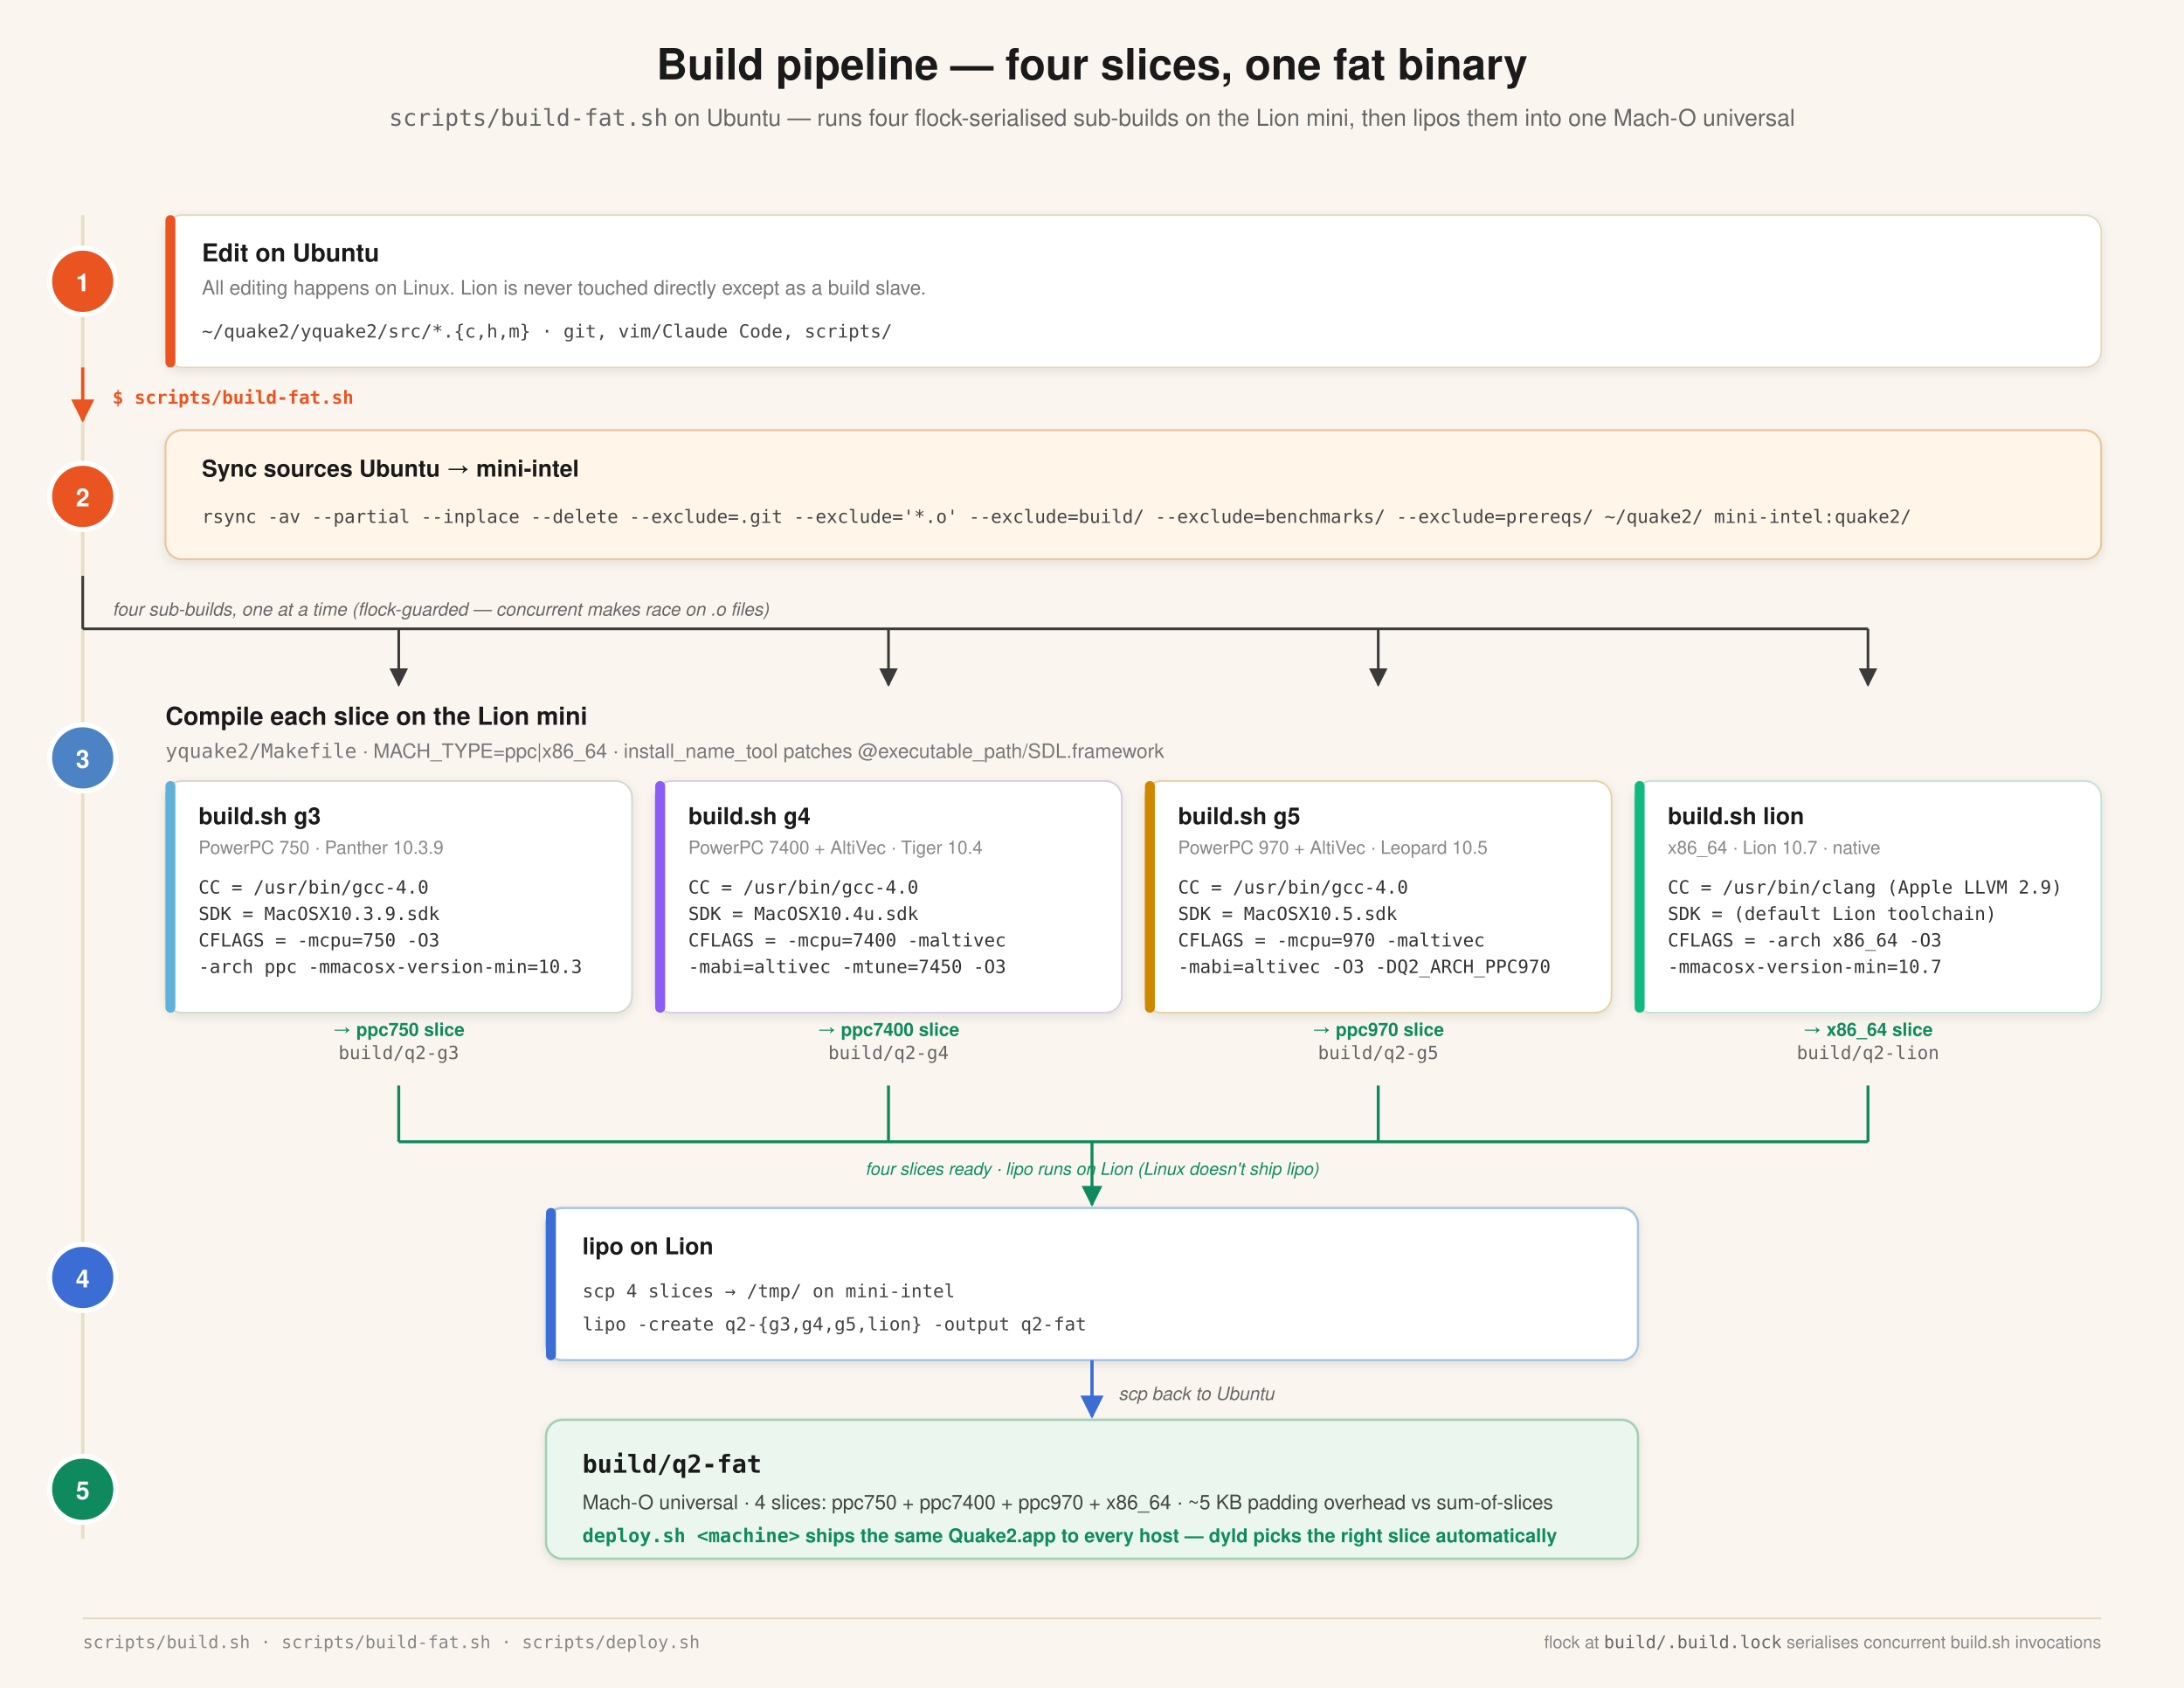
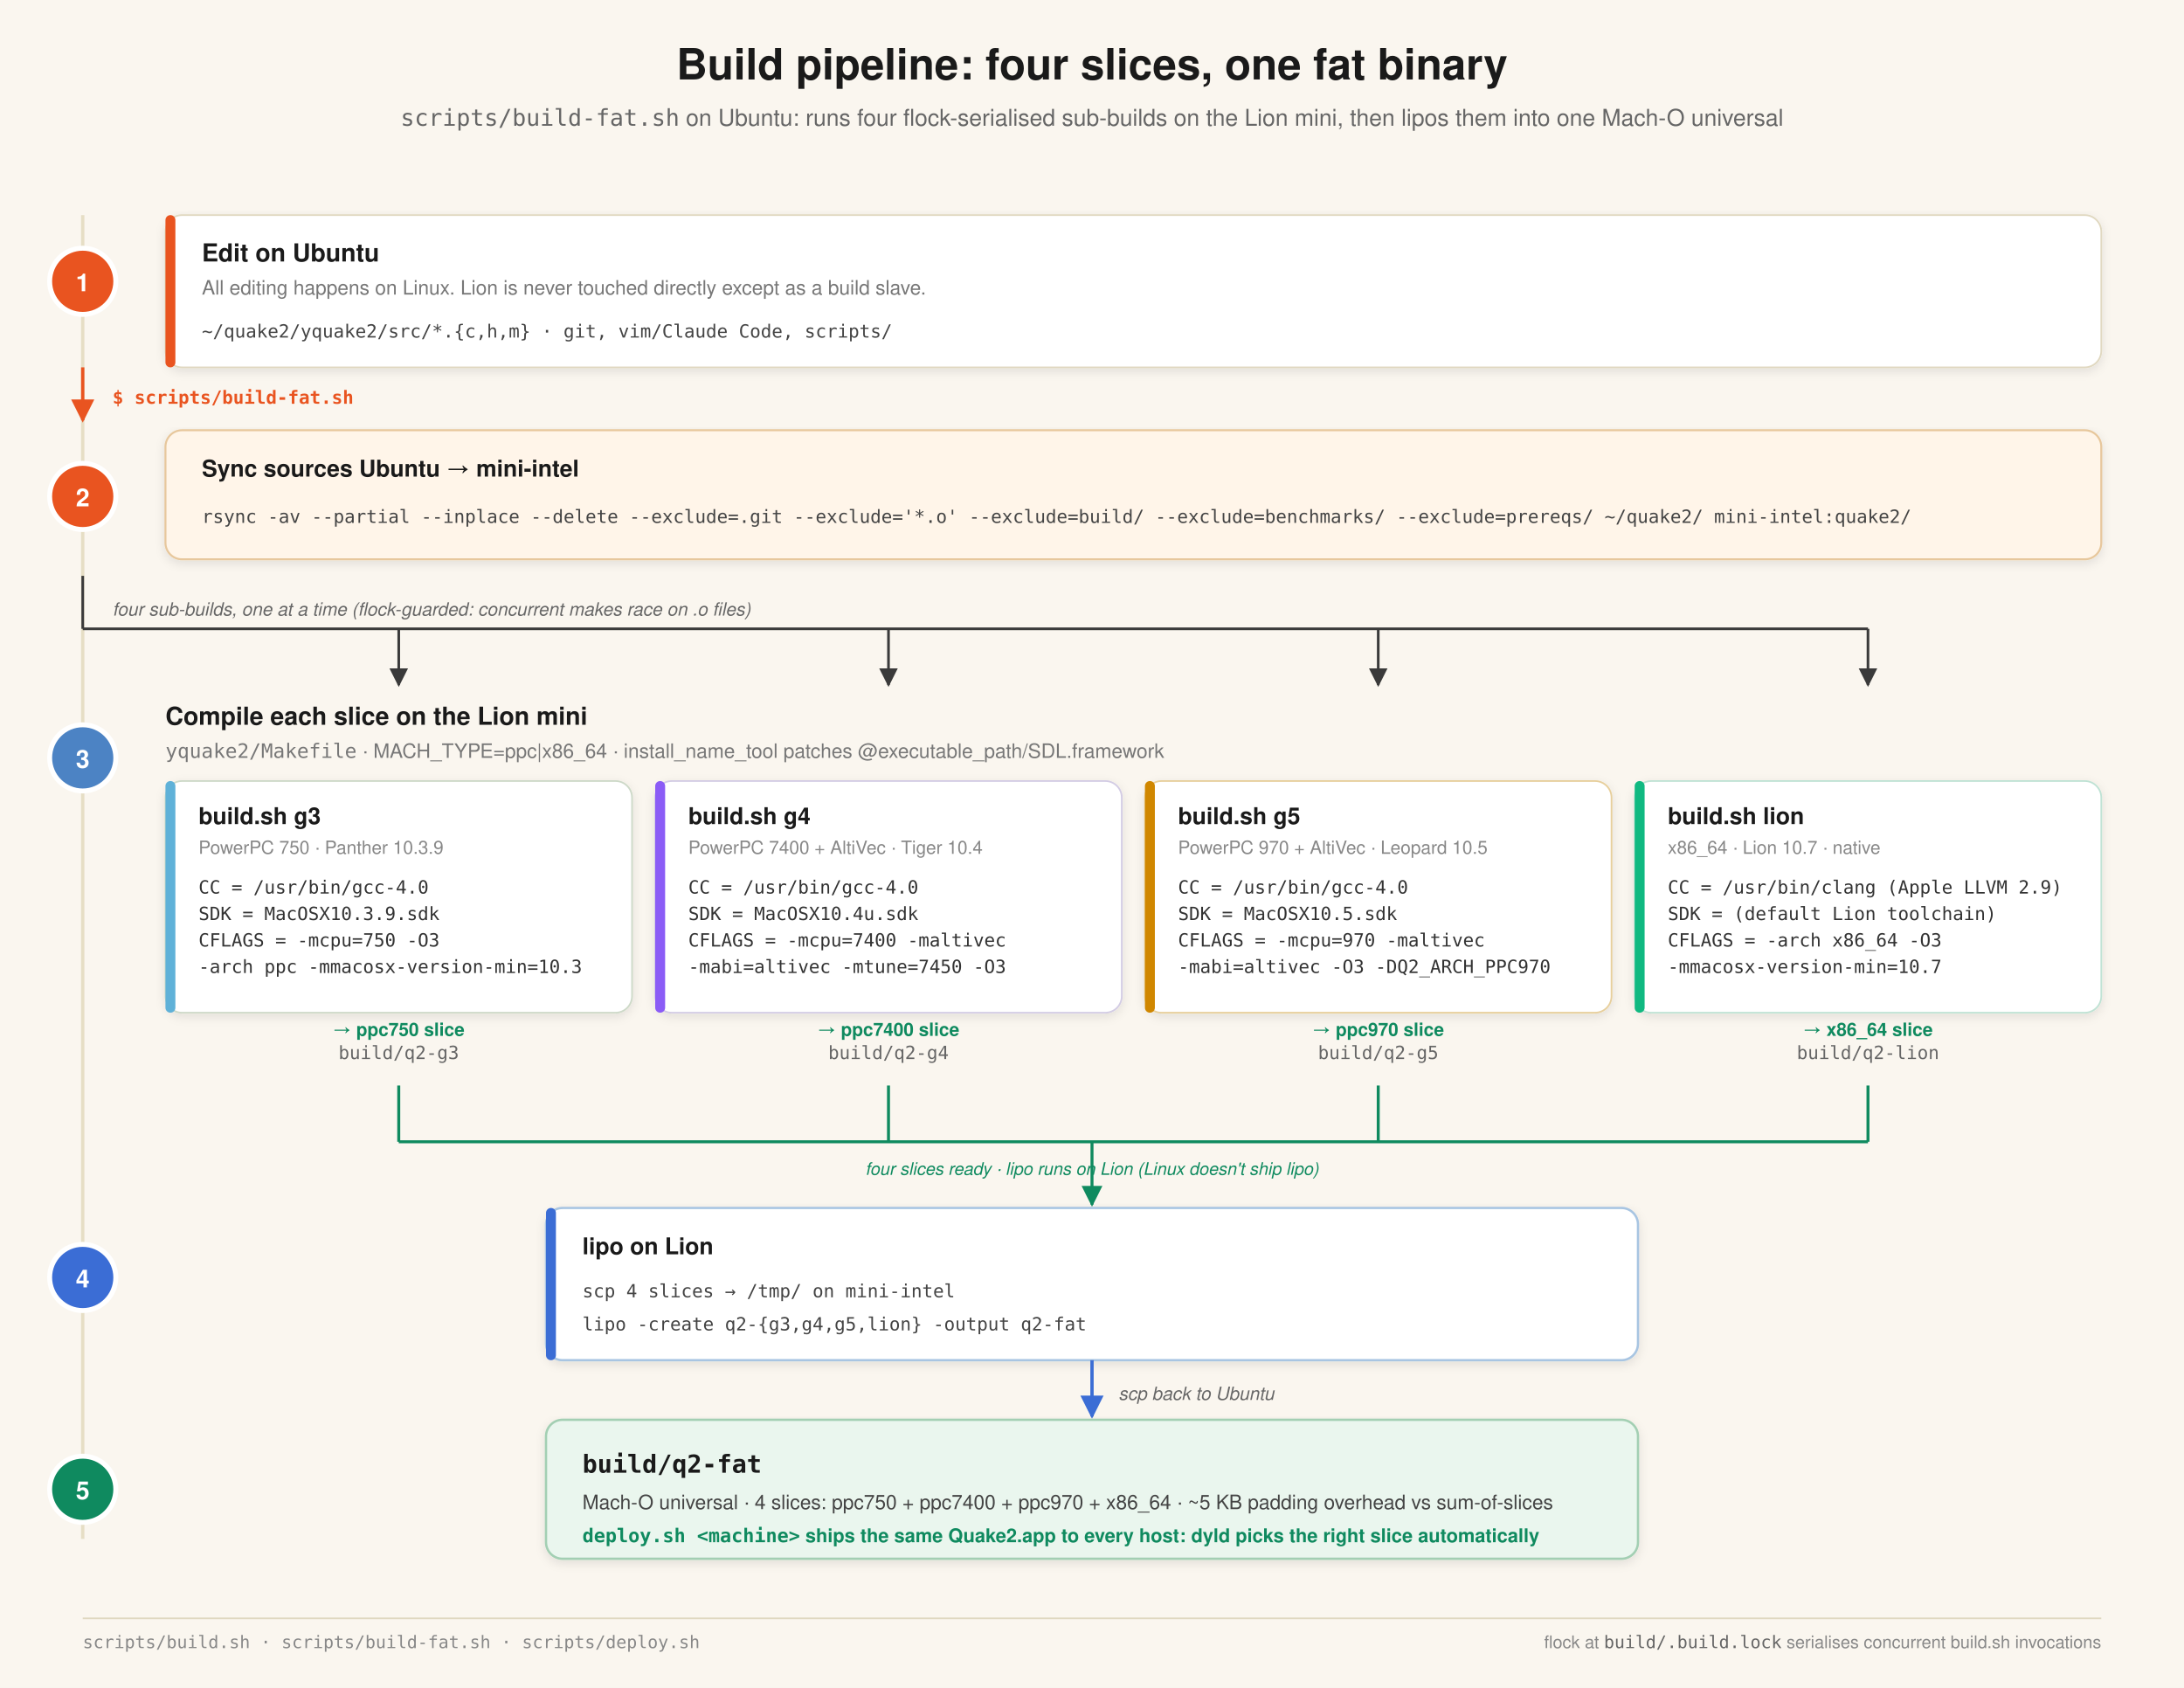
<svg xmlns="http://www.w3.org/2000/svg" viewBox="0 0 1320 1020" font-family="-apple-system, system-ui, 'Segoe UI', Helvetica, Arial, sans-serif">
  <defs>
    <marker id="bp-ar" viewBox="0 0 10 10" refX="9" refY="5" markerWidth="7" markerHeight="7" orient="auto-start-reverse">
      <path d="M 0 0 L 10 5 L 0 10 z" fill="#3a3a3a" />
    </marker>
    <marker id="bp-ar-orange" viewBox="0 0 10 10" refX="9" refY="5" markerWidth="7" markerHeight="7" orient="auto-start-reverse">
      <path d="M 0 0 L 10 5 L 0 10 z" fill="#e95420" />
    </marker>
    <marker id="bp-ar-green" viewBox="0 0 10 10" refX="9" refY="5" markerWidth="7" markerHeight="7" orient="auto-start-reverse">
      <path d="M 0 0 L 10 5 L 0 10 z" fill="#0f8a5f" />
    </marker>
    <marker id="bp-ar-blue" viewBox="0 0 10 10" refX="9" refY="5" markerWidth="7" markerHeight="7" orient="auto-start-reverse">
      <path d="M 0 0 L 10 5 L 0 10 z" fill="#3b6dd5" />
    </marker>
    <filter id="bp-shadow" x="-5%" y="-5%" width="110%" height="115%">
      <feDropShadow dx="0" dy="2" stdDeviation="3" flood-opacity="0.10" />
    </filter>
  </defs>
  <rect width="1320" height="1020" fill="#faf6ef" />
-   <text x="660" y="48" text-anchor="middle" font-size="26" font-weight="700" fill="#1a1a1a">Build pipeline — four slices, one fat binary</text>
+   <text x="660" y="48" text-anchor="middle" font-size="26" font-weight="700" fill="#1a1a1a">Build pipeline: four slices, one fat binary</text>
  <text x="660" y="76" text-anchor="middle" font-size="14" fill="#666">
-     <tspan font-family="ui-monospace, Menlo, Consolas, monospace">scripts/build-fat.sh</tspan> on Ubuntu — runs four flock-serialised sub-builds on the Lion mini, then lipos them into one Mach-O universal</text>
+     <tspan font-family="ui-monospace, Menlo, Consolas, monospace">scripts/build-fat.sh</tspan> on Ubuntu: runs four flock-serialised sub-builds on the Lion mini, then lipos them into one Mach-O universal</text>
  <g transform="translate(50, 130)">
    <line x1="0" y1="0" x2="0" y2="800" stroke="#e6dec5" stroke-width="2" />
  </g>
  <g transform="translate(0, 130)">
    <circle cx="50" cy="40" r="20" fill="#e95420" stroke="#fff" stroke-width="3" />
    <text x="50" y="46" text-anchor="middle" font-size="15" font-weight="700" fill="#ffffff">1</text>
    <g transform="translate(100, 0)">
      <rect x="0" y="0" width="1170" height="92" rx="10" fill="#ffffff" stroke="#e0d8c0" stroke-width="1" filter="url(#bp-shadow)" />
      <rect x="0" y="0" width="6" height="92" rx="3" fill="#e95420" />
      <text x="22" y="28" font-size="15" font-weight="700" fill="#1a1a1a">Edit on Ubuntu</text>
      <text x="22" y="48" font-size="12" fill="#777">All editing happens on Linux. Lion is never touched directly except as a build slave.</text>
      <g font-family="ui-monospace, Menlo, Consolas, monospace" font-size="11" fill="#444">
        <text x="22" y="74">~/quake2/yquake2/src/*.{c,h,m}   ·   git, vim/Claude Code, scripts/</text>
      </g>
    </g>
  </g>
  <g stroke="#e95420" stroke-width="2" fill="none">
    <path d="M 50 222 L 50 254" marker-end="url(#bp-ar-orange)" />
  </g>
  <text x="68" y="244" font-family="ui-monospace, Menlo, Consolas, monospace" font-size="11" font-weight="700" fill="#e95420">$ scripts/build-fat.sh</text>
  <g transform="translate(0, 260)">
    <circle cx="50" cy="40" r="20" fill="#e95420" stroke="#fff" stroke-width="3" />
    <text x="50" y="46" text-anchor="middle" font-size="15" font-weight="700" fill="#ffffff">2</text>
    <g transform="translate(100, 0)">
      <rect x="0" y="0" width="1170" height="78" rx="10" fill="#fff5e9" stroke="#e7c79c" stroke-width="1.2" filter="url(#bp-shadow)" />
      <text x="22" y="28" font-size="14" font-weight="700" fill="#1a1a1a">Sync sources Ubuntu → mini-intel</text>
      <g font-family="ui-monospace, Menlo, Consolas, monospace" font-size="11" fill="#444">
        <text x="22" y="56">rsync -av --partial --inplace --delete --exclude=.git --exclude='*.o' --exclude=build/ --exclude=benchmarks/ --exclude=prereqs/  ~/quake2/  mini-intel:quake2/</text>
      </g>
    </g>
  </g>
  <g stroke="#3a3a3a" stroke-width="1.6" fill="none">
    <path d="M 50 348 L 50 380" />
    <path d="M 50 380 L 1129 380" />
    <path d="M 241 380 L 241 414" marker-end="url(#bp-ar)" />
    <path d="M 537 380 L 537 414" marker-end="url(#bp-ar)" />
    <path d="M 833 380 L 833 414" marker-end="url(#bp-ar)" />
    <path d="M 1129 380 L 1129 414" marker-end="url(#bp-ar)" />
  </g>
-   <text x="68" y="372" font-size="11" font-style="italic" fill="#666">four sub-builds, one at a time (flock-guarded — concurrent makes race on .o files)</text>
+   <text x="68" y="372" font-size="11" font-style="italic" fill="#666">four sub-builds, one at a time (flock-guarded: concurrent makes race on .o files)</text>
  <g transform="translate(0, 416)">
    <circle cx="50" cy="42" r="20" fill="#4c83c4" stroke="#fff" stroke-width="3" />
    <text x="50" y="48" text-anchor="middle" font-size="15" font-weight="700" fill="#ffffff">3</text>
    <text x="100" y="22" font-size="15" font-weight="700" fill="#1a1a1a">Compile each slice on the Lion mini</text>
    <text x="100" y="42" font-size="12" fill="#777">
      <tspan font-family="ui-monospace, Menlo, Consolas, monospace">yquake2/Makefile</tspan> · MACH_TYPE=ppc|x86_64 · install_name_tool patches @executable_path/SDL.framework</text>
    <g transform="translate(100, 56)">
      <g transform="translate(0, 0)">
        <rect x="0" y="0" width="282" height="140" rx="10" fill="#ffffff" stroke="#cdd9c8" stroke-width="1" filter="url(#bp-shadow)" />
        <rect x="0" y="0" width="6" height="140" rx="3" fill="#5fb1d8" />
        <text x="20" y="26" font-size="14" font-weight="700" fill="#1a1a1a">build.sh g3</text>
        <text x="20" y="44" font-size="11" fill="#888">PowerPC 750 · Panther 10.3.9</text>
        <g font-family="ui-monospace, Menlo, Consolas, monospace" font-size="11" fill="#333">
          <text x="20" y="68">CC = /usr/bin/gcc-4.0</text>
          <text x="20" y="84">SDK = MacOSX10.3.9.sdk</text>
          <text x="20" y="100">CFLAGS = -mcpu=750 -O3</text>
          <text x="20" y="116">         -arch ppc -mmacosx-version-min=10.3</text>
        </g>
      </g>
      <g transform="translate(296, 0)">
        <rect x="0" y="0" width="282" height="140" rx="10" fill="#ffffff" stroke="#d3cce4" stroke-width="1" filter="url(#bp-shadow)" />
        <rect x="0" y="0" width="6" height="140" rx="3" fill="#8b5cf6" />
        <text x="20" y="26" font-size="14" font-weight="700" fill="#1a1a1a">build.sh g4</text>
        <text x="20" y="44" font-size="11" fill="#888">PowerPC 7400 + AltiVec · Tiger 10.4</text>
        <g font-family="ui-monospace, Menlo, Consolas, monospace" font-size="11" fill="#333">
          <text x="20" y="68">CC = /usr/bin/gcc-4.0</text>
          <text x="20" y="84">SDK = MacOSX10.4u.sdk</text>
          <text x="20" y="100">CFLAGS = -mcpu=7400 -maltivec</text>
          <text x="20" y="116">         -mabi=altivec -mtune=7450 -O3</text>
        </g>
      </g>
      <g transform="translate(592, 0)">
        <rect x="0" y="0" width="282" height="140" rx="10" fill="#ffffff" stroke="#e7cf9c" stroke-width="1" filter="url(#bp-shadow)" />
        <rect x="0" y="0" width="6" height="140" rx="3" fill="#d08700" />
        <text x="20" y="26" font-size="14" font-weight="700" fill="#1a1a1a">build.sh g5</text>
        <text x="20" y="44" font-size="11" fill="#888">PowerPC 970 + AltiVec · Leopard 10.5</text>
        <g font-family="ui-monospace, Menlo, Consolas, monospace" font-size="11" fill="#333">
          <text x="20" y="68">CC = /usr/bin/gcc-4.0</text>
          <text x="20" y="84">SDK = MacOSX10.5.sdk</text>
          <text x="20" y="100">CFLAGS = -mcpu=970 -maltivec</text>
          <text x="20" y="116">         -mabi=altivec -O3 -DQ2_ARCH_PPC970</text>
        </g>
      </g>
      <g transform="translate(888, 0)">
        <rect x="0" y="0" width="282" height="140" rx="10" fill="#ffffff" stroke="#bfe2d4" stroke-width="1" filter="url(#bp-shadow)" />
        <rect x="0" y="0" width="6" height="140" rx="3" fill="#10b981" />
        <text x="20" y="26" font-size="14" font-weight="700" fill="#1a1a1a">build.sh lion</text>
        <text x="20" y="44" font-size="11" fill="#888">x86_64 · Lion 10.7 · native</text>
        <g font-family="ui-monospace, Menlo, Consolas, monospace" font-size="11" fill="#333">
          <text x="20" y="68">CC = /usr/bin/clang  (Apple LLVM 2.9)</text>
          <text x="20" y="84">SDK = (default Lion toolchain)</text>
          <text x="20" y="100">CFLAGS = -arch x86_64 -O3</text>
          <text x="20" y="116">         -mmacosx-version-min=10.7</text>
        </g>
      </g>
    </g>
    <g transform="translate(100, 210)" font-size="11" font-weight="700" fill="#0f8a5f">
      <text x="141" y="0" text-anchor="middle">→ ppc750 slice</text>
      <text x="141" y="14" text-anchor="middle" font-weight="500" font-family="ui-monospace, Menlo, Consolas, monospace" fill="#666">build/q2-g3</text>
      <text x="437" y="0" text-anchor="middle">→ ppc7400 slice</text>
      <text x="437" y="14" text-anchor="middle" font-weight="500" font-family="ui-monospace, Menlo, Consolas, monospace" fill="#666">build/q2-g4</text>
      <text x="733" y="0" text-anchor="middle">→ ppc970 slice</text>
      <text x="733" y="14" text-anchor="middle" font-weight="500" font-family="ui-monospace, Menlo, Consolas, monospace" fill="#666">build/q2-g5</text>
      <text x="1029" y="0" text-anchor="middle">→ x86_64 slice</text>
      <text x="1029" y="14" text-anchor="middle" font-weight="500" font-family="ui-monospace, Menlo, Consolas, monospace" fill="#666">build/q2-lion</text>
    </g>
  </g>
  <g stroke="#0f8a5f" stroke-width="1.8" fill="none">
    <path d="M 241 656 L 241 690" />
    <path d="M 537 656 L 537 690" />
    <path d="M 833 656 L 833 690" />
    <path d="M 1129 656 L 1129 690" />
    <path d="M 241 690 L 1129 690" />
    <path d="M 660 690 L 660 728" marker-end="url(#bp-ar-green)" />
  </g>
  <text x="660" y="710" text-anchor="middle" font-size="10.5" font-style="italic" fill="#0f8a5f">four slices ready · lipo runs on Lion (Linux doesn't ship lipo)</text>
  <g transform="translate(0, 730)">
    <circle cx="50" cy="42" r="20" fill="#3b6dd5" stroke="#fff" stroke-width="3" />
    <text x="50" y="48" text-anchor="middle" font-size="15" font-weight="700" fill="#ffffff">4</text>
    <g transform="translate(330, 0)">
      <rect x="0" y="0" width="660" height="92" rx="10" fill="#ffffff" stroke="#a8c5e2" stroke-width="1.4" filter="url(#bp-shadow)" />
      <rect x="0" y="0" width="6" height="92" rx="3" fill="#3b6dd5" />
      <text x="22" y="28" font-size="14" font-weight="700" fill="#1a1a1a">lipo on Lion</text>
      <g font-family="ui-monospace, Menlo, Consolas, monospace" font-size="11" fill="#444">
        <text x="22" y="54">scp 4 slices → /tmp/ on mini-intel</text>
        <text x="22" y="74">lipo -create  q2-{g3,g4,g5,lion}  -output  q2-fat</text>
      </g>
    </g>
  </g>
  <g stroke="#3b6dd5" stroke-width="2" fill="none">
    <path d="M 660 822 L 660 856" marker-end="url(#bp-ar-blue)" />
  </g>
  <text x="676" y="846" font-size="11" font-style="italic" fill="#666">scp back to Ubuntu</text>
  <g transform="translate(0, 858)">
    <circle cx="50" cy="42" r="20" fill="#0f8a5f" stroke="#fff" stroke-width="3" />
    <text x="50" y="48" text-anchor="middle" font-size="15" font-weight="700" fill="#ffffff">5</text>
    <g transform="translate(330, 0)">
      <rect x="0" y="0" width="660" height="84" rx="10" fill="#eaf6ee" stroke="#a3cfb3" stroke-width="1.4" filter="url(#bp-shadow)" />
      <text x="22" y="32" font-family="ui-monospace, Menlo, Consolas, monospace" font-size="15" font-weight="700" fill="#1a1a1a">build/q2-fat</text>
      <text x="22" y="54" font-size="12" fill="#444">Mach-O universal · 4 slices: ppc750 + ppc7400 + ppc970 + x86_64 · ~5 KB padding overhead vs sum-of-slices</text>
      <text x="22" y="74" font-size="11.5" fill="#0f8a5f" font-weight="600">
-         <tspan font-family="ui-monospace, Menlo, Consolas, monospace">deploy.sh &lt;machine&gt;</tspan> ships the same Quake2.app to every host — dyld picks the right slice automatically</text>
+         <tspan font-family="ui-monospace, Menlo, Consolas, monospace">deploy.sh &lt;machine&gt;</tspan> ships the same Quake2.app to every host: dyld picks the right slice automatically</text>
    </g>
  </g>
  <g transform="translate(50, 990)">
    <line x1="0" y1="-12" x2="1220" y2="-12" stroke="#e0d8c0" stroke-width="1" />
    <text x="0" y="6" font-family="ui-monospace, Menlo, Consolas, monospace" font-size="10.5" fill="#888">scripts/build.sh · scripts/build-fat.sh · scripts/deploy.sh</text>
    <text x="1220" y="6" text-anchor="end" font-size="10.5" fill="#888">flock at <tspan font-family="ui-monospace, Menlo, Consolas, monospace" fill="#666">build/.build.lock</tspan> serialises concurrent build.sh invocations</text>
  </g>
</svg>
